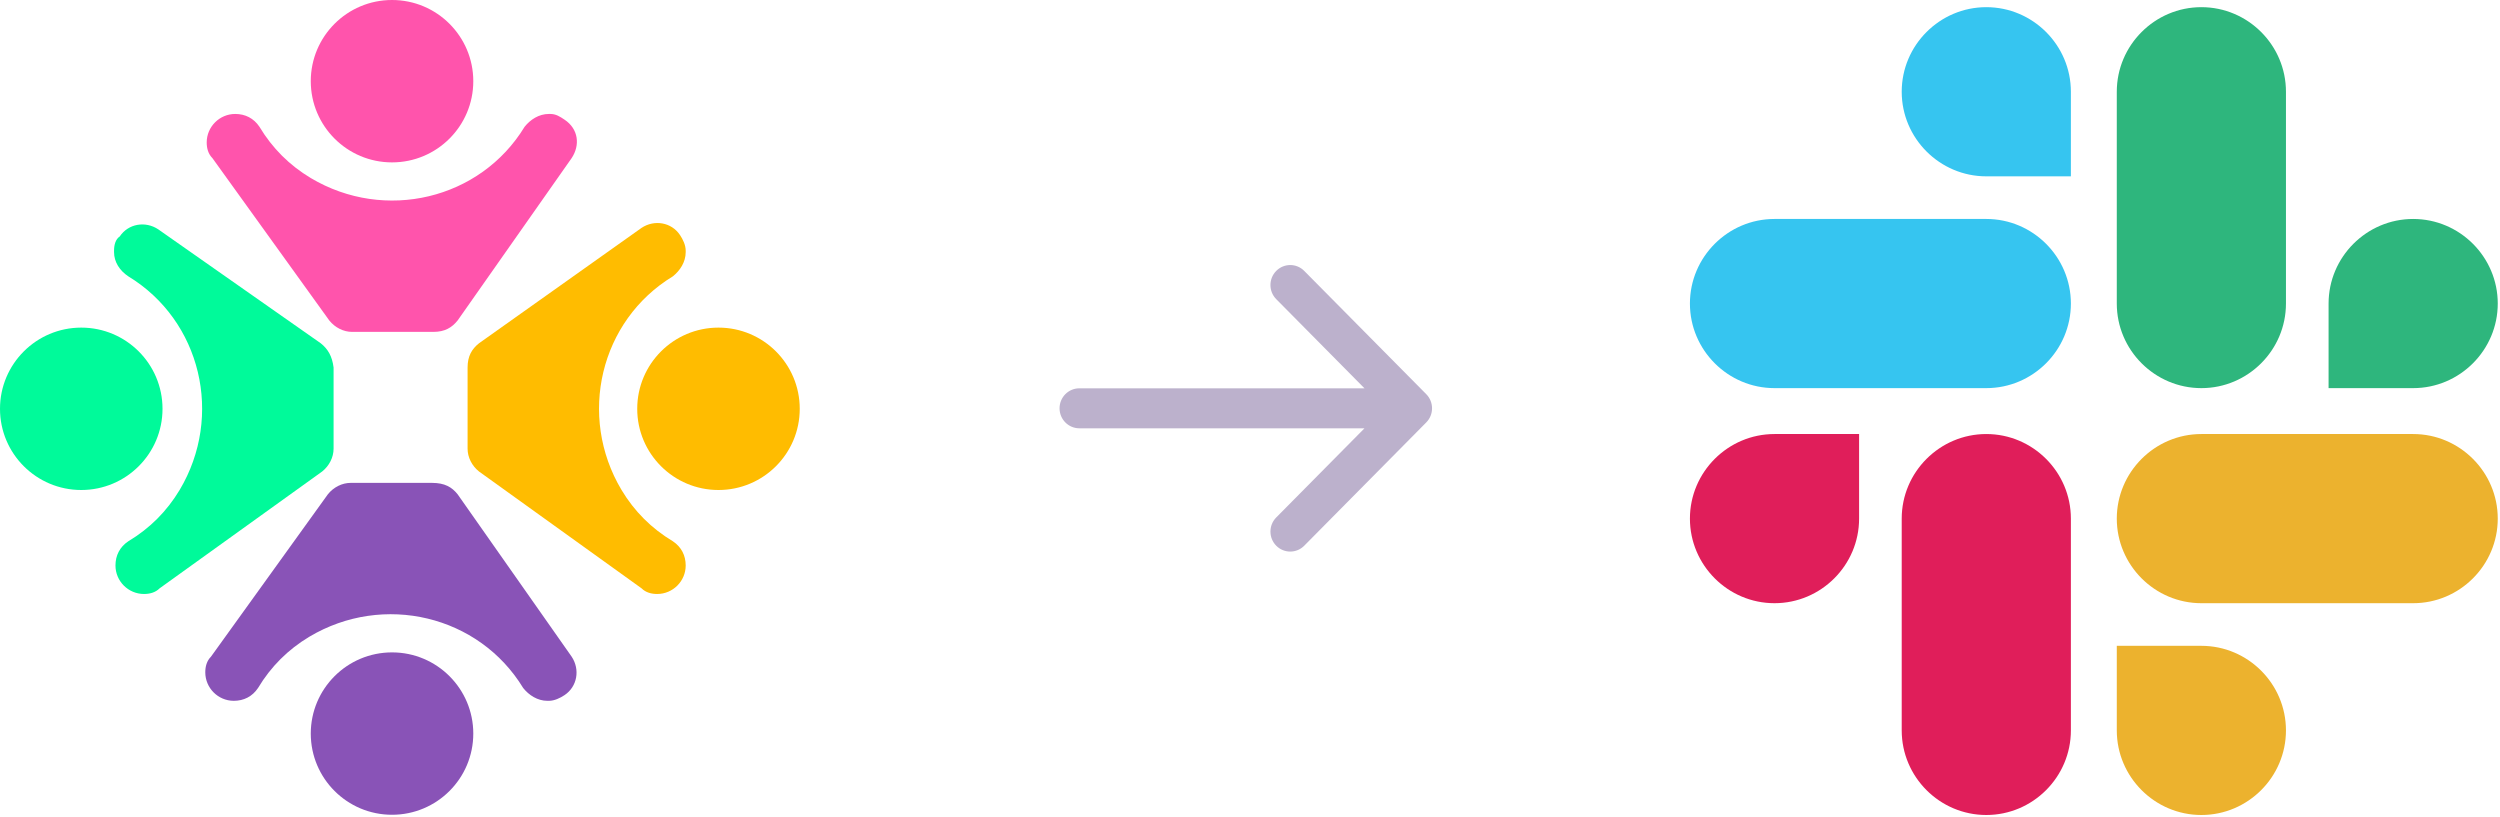
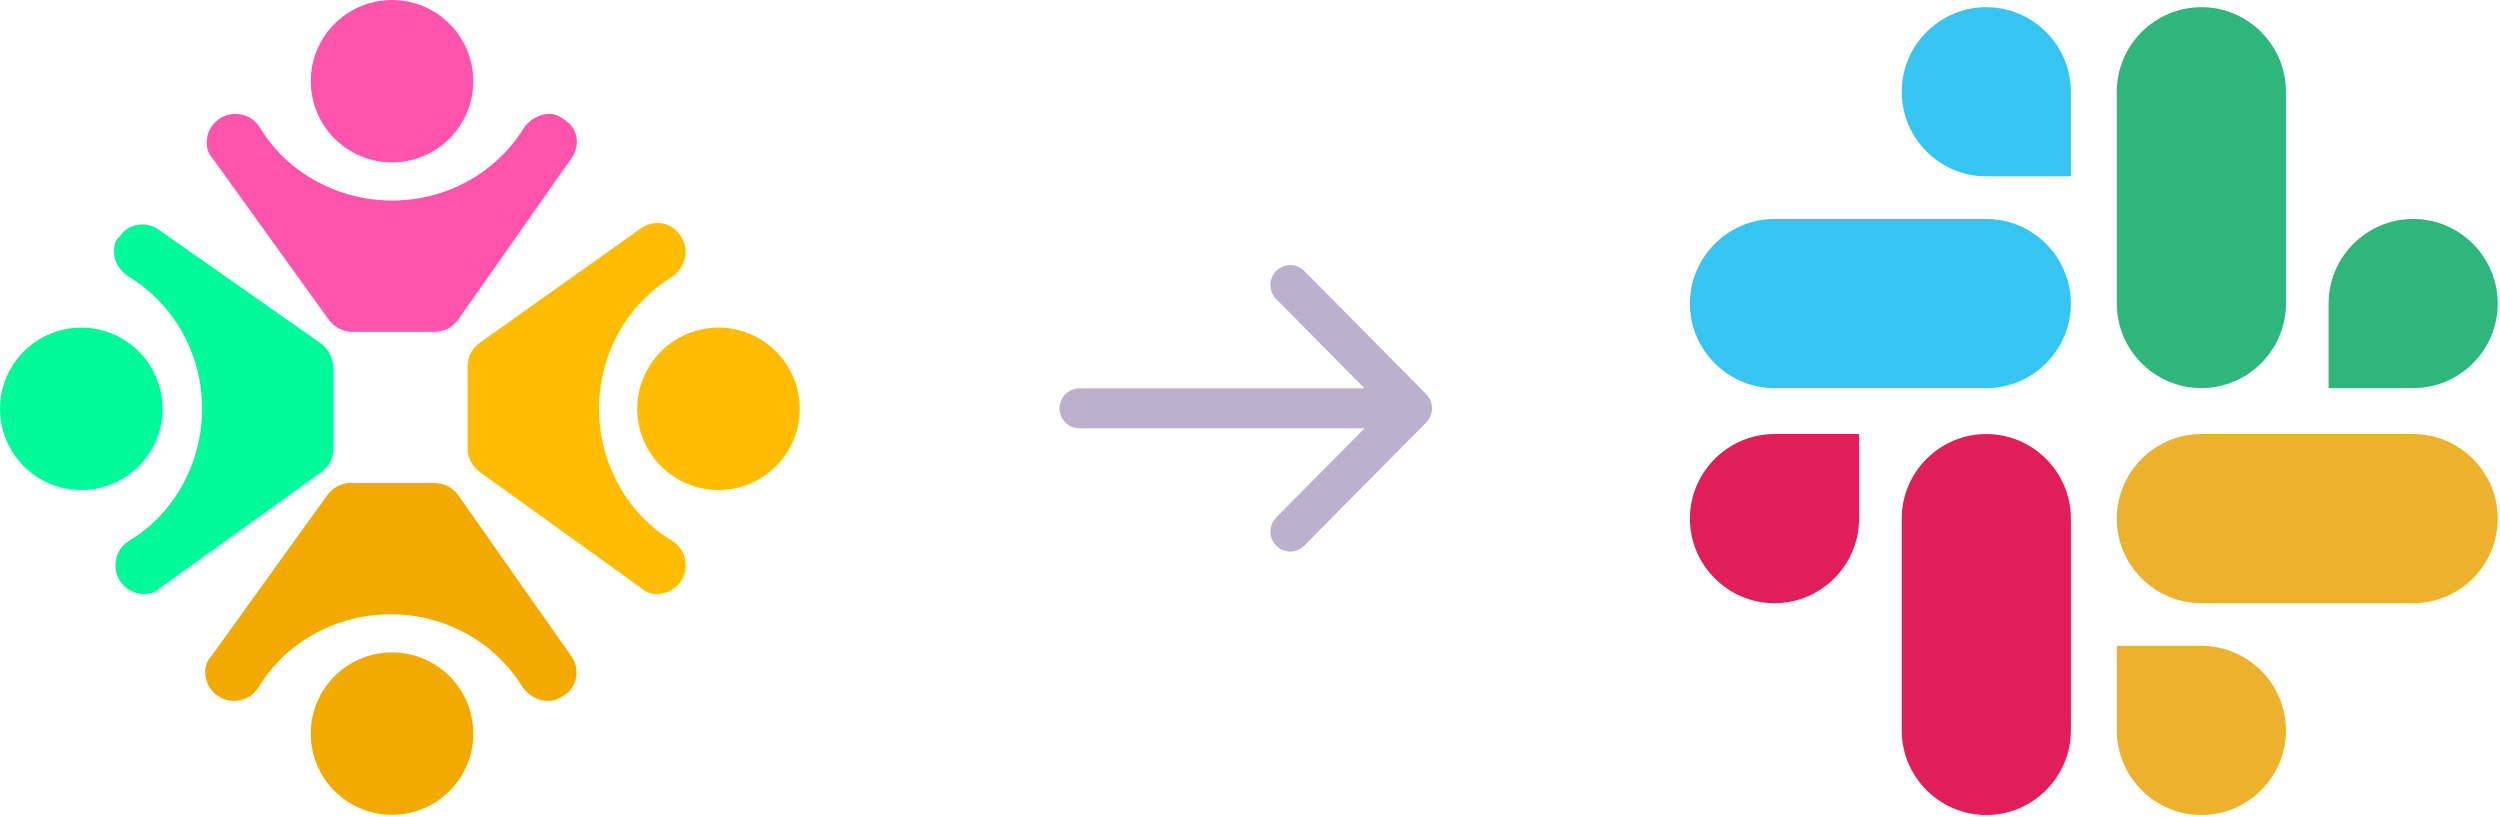
<svg xmlns="http://www.w3.org/2000/svg" width="349" height="114" viewBox="0 0 349 114" fill="none">
  <path d="M259.53 72.399C259.53 78.898 254.221 84.207 247.721 84.207C241.222 84.207 235.913 78.898 235.913 72.399C235.913 65.9 241.222 60.591 247.721 60.591H259.53V72.399Z" fill="#E01E5A" />
  <path d="M265.479 72.399C265.479 65.9 270.788 60.591 277.288 60.591C283.787 60.591 289.096 65.9 289.096 72.399V101.965C289.096 108.465 283.787 113.774 277.288 113.774C270.788 113.774 265.479 108.465 265.479 101.965V72.399Z" fill="#E01E5A" />
  <path d="M277.288 24.617C270.789 24.617 265.479 19.307 265.479 12.808C265.479 6.309 270.789 1 277.288 1C283.787 1 289.096 6.309 289.096 12.808V24.617H277.288Z" fill="#36C5F0" />
  <path d="M277.288 30.567C283.787 30.567 289.096 35.876 289.096 42.375C289.096 48.874 283.787 54.183 277.288 54.183H247.721C241.222 54.183 235.913 48.874 235.913 42.375C235.913 35.876 241.222 30.567 247.721 30.567H277.288Z" fill="#36C5F0" />
  <path d="M325.07 42.375C325.07 35.876 330.379 30.567 336.878 30.567C343.377 30.567 348.687 35.876 348.687 42.375C348.687 48.874 343.377 54.183 336.878 54.183H325.07V42.375Z" fill="#2EB67D" />
  <path d="M319.12 42.375C319.12 48.874 313.811 54.183 307.312 54.183C300.813 54.183 295.503 48.874 295.503 42.375V12.808C295.503 6.309 300.813 1 307.312 1C313.811 1 319.12 6.309 319.12 12.808V42.375Z" fill="#2EB67D" />
  <path d="M307.312 90.157C313.811 90.157 319.12 95.466 319.12 101.965C319.12 108.465 313.811 113.774 307.312 113.774C300.813 113.774 295.504 108.465 295.504 101.965V90.157H307.312Z" fill="#ECB22E" />
  <path d="M307.312 84.207C300.813 84.207 295.504 78.898 295.504 72.399C295.504 65.9 300.813 60.591 307.312 60.591H336.879C343.378 60.591 348.687 65.9 348.687 72.399C348.687 78.898 343.378 84.207 336.879 84.207H307.312Z" fill="#ECB22E" />
  <path d="M54.727 22.669C60.992 22.669 66.071 17.594 66.071 11.334C66.071 5.075 60.992 0 54.727 0C48.462 0 43.384 5.075 43.384 11.334C43.384 17.594 48.462 22.669 54.727 22.669Z" fill="#FF54AC" />
  <path d="M63.882 44.741L79.802 22.072C80.996 20.283 80.777 18.015 78.807 16.703C78.168 16.278 77.613 15.908 76.817 15.908H76.618C75.225 15.908 74.031 16.703 73.235 17.698C67.066 27.839 53.732 31.021 43.384 24.856C40.399 23.067 38.011 20.68 36.219 17.698C35.423 16.505 34.229 15.908 32.836 15.908C30.647 15.908 28.856 17.698 28.856 19.885C28.856 20.68 29.055 21.476 29.652 22.072L45.971 44.741C46.767 45.735 47.961 46.332 49.155 46.332H60.499C62.091 46.332 63.086 45.735 63.882 44.741Z" fill="#FF54AC" />
-   <path d="M54.727 113.742C60.992 113.742 66.071 108.667 66.071 102.408C66.071 96.148 60.992 91.073 54.727 91.073C48.462 91.073 43.384 96.148 43.384 102.408C43.384 108.667 48.462 113.742 54.727 113.742Z" fill="#8953B7" />
-   <path d="M63.882 69.001L79.802 91.67C80.997 93.459 80.599 95.846 78.808 97.039C78.21 97.436 77.414 97.834 76.618 97.834H76.419C75.026 97.834 73.832 97.039 73.036 96.044C66.867 85.903 53.533 82.722 43.185 88.886C40.2 90.675 37.812 93.062 36.021 96.044C35.224 97.238 34.031 97.834 32.637 97.834C30.448 97.834 28.657 96.044 28.657 93.857C28.657 93.062 28.856 92.266 29.453 91.67L45.772 69.001C46.568 68.007 47.762 67.41 48.956 67.41H60.3C62.091 67.41 63.086 68.007 63.882 69.001Z" fill="#8953B7" />
+   <path d="M54.727 113.742C60.992 113.742 66.071 108.667 66.071 102.408C66.071 96.148 60.992 91.073 54.727 91.073C48.462 91.073 43.384 96.148 43.384 102.408C43.384 108.667 48.462 113.742 54.727 113.742Z" fill="#f2a900" />
+   <path d="M63.882 69.001L79.802 91.67C80.997 93.459 80.599 95.846 78.808 97.039C78.21 97.436 77.414 97.834 76.618 97.834H76.419C75.026 97.834 73.832 97.039 73.036 96.044C66.867 85.903 53.533 82.722 43.185 88.886C40.2 90.675 37.812 93.062 36.021 96.044C35.224 97.238 34.031 97.834 32.637 97.834C30.448 97.834 28.657 96.044 28.657 93.857C28.657 93.062 28.856 92.266 29.453 91.67L45.772 69.001C46.568 68.007 47.762 67.41 48.956 67.41H60.3C62.091 67.41 63.086 68.007 63.882 69.001Z" fill="#f2a900" />
  <path d="M11.344 68.404C17.608 68.404 22.687 63.33 22.687 57.07C22.687 50.81 17.608 45.735 11.344 45.735C5.079 45.735 0 50.81 0 57.07C0 63.33 5.079 68.404 11.344 68.404Z" fill="#00FA9A" />
  <path d="M44.777 47.923L22.09 32.015C20.299 30.822 17.911 31.219 16.717 33.009C16.12 33.407 15.921 34.202 15.921 34.998V35.196C15.921 36.588 16.717 37.781 17.911 38.577C28.06 44.741 31.244 58.064 25.075 68.404C23.284 71.387 20.896 73.773 17.911 75.563C16.717 76.358 16.12 77.551 16.12 78.943C16.12 81.131 17.911 82.92 20.1 82.92C20.896 82.92 21.692 82.722 22.289 82.125L44.976 65.819C45.971 65.024 46.568 63.831 46.568 62.638V51.303C46.369 49.712 45.772 48.718 44.777 47.923Z" fill="#00FA9A" />
  <path d="M100.3 68.404C106.565 68.404 111.644 63.33 111.644 57.07C111.644 50.81 106.565 45.735 100.3 45.735C94.035 45.735 88.957 50.81 88.957 57.07C88.957 63.33 94.035 68.404 100.3 68.404Z" fill="#FFBC00" />
  <path d="M66.867 47.923L89.554 31.816C91.345 30.623 93.733 31.021 94.927 32.81C95.325 33.407 95.723 34.202 95.723 34.998V35.196C95.723 36.588 94.927 37.782 93.932 38.577C83.782 44.741 80.598 58.064 86.768 68.404C88.559 71.387 90.947 73.773 93.932 75.563C95.126 76.358 95.723 77.551 95.723 78.943C95.723 81.131 93.932 82.92 91.743 82.92C90.947 82.92 90.151 82.722 89.554 82.125L66.867 65.819C65.872 65.024 65.275 63.831 65.275 62.638V51.303C65.275 49.712 65.872 48.718 66.867 47.923Z" fill="#FFBC00" />
  <path d="M150.676 54.209L190.482 54.209L178.164 41.764C177.085 40.675 177.085 38.907 178.164 37.818C179.243 36.727 180.992 36.727 182.07 37.818L199.104 55.026C200.183 56.116 200.183 57.884 199.104 58.973L182.07 76.183C181.531 76.728 180.824 77 180.117 77C179.41 77 178.703 76.728 178.164 76.183C177.085 75.093 177.085 73.326 178.164 72.236L190.482 59.791L150.676 59.791C149.151 59.791 147.914 58.541 147.914 57C147.914 55.459 149.151 54.209 150.676 54.209Z" fill="#BCB1CC" />
</svg>
